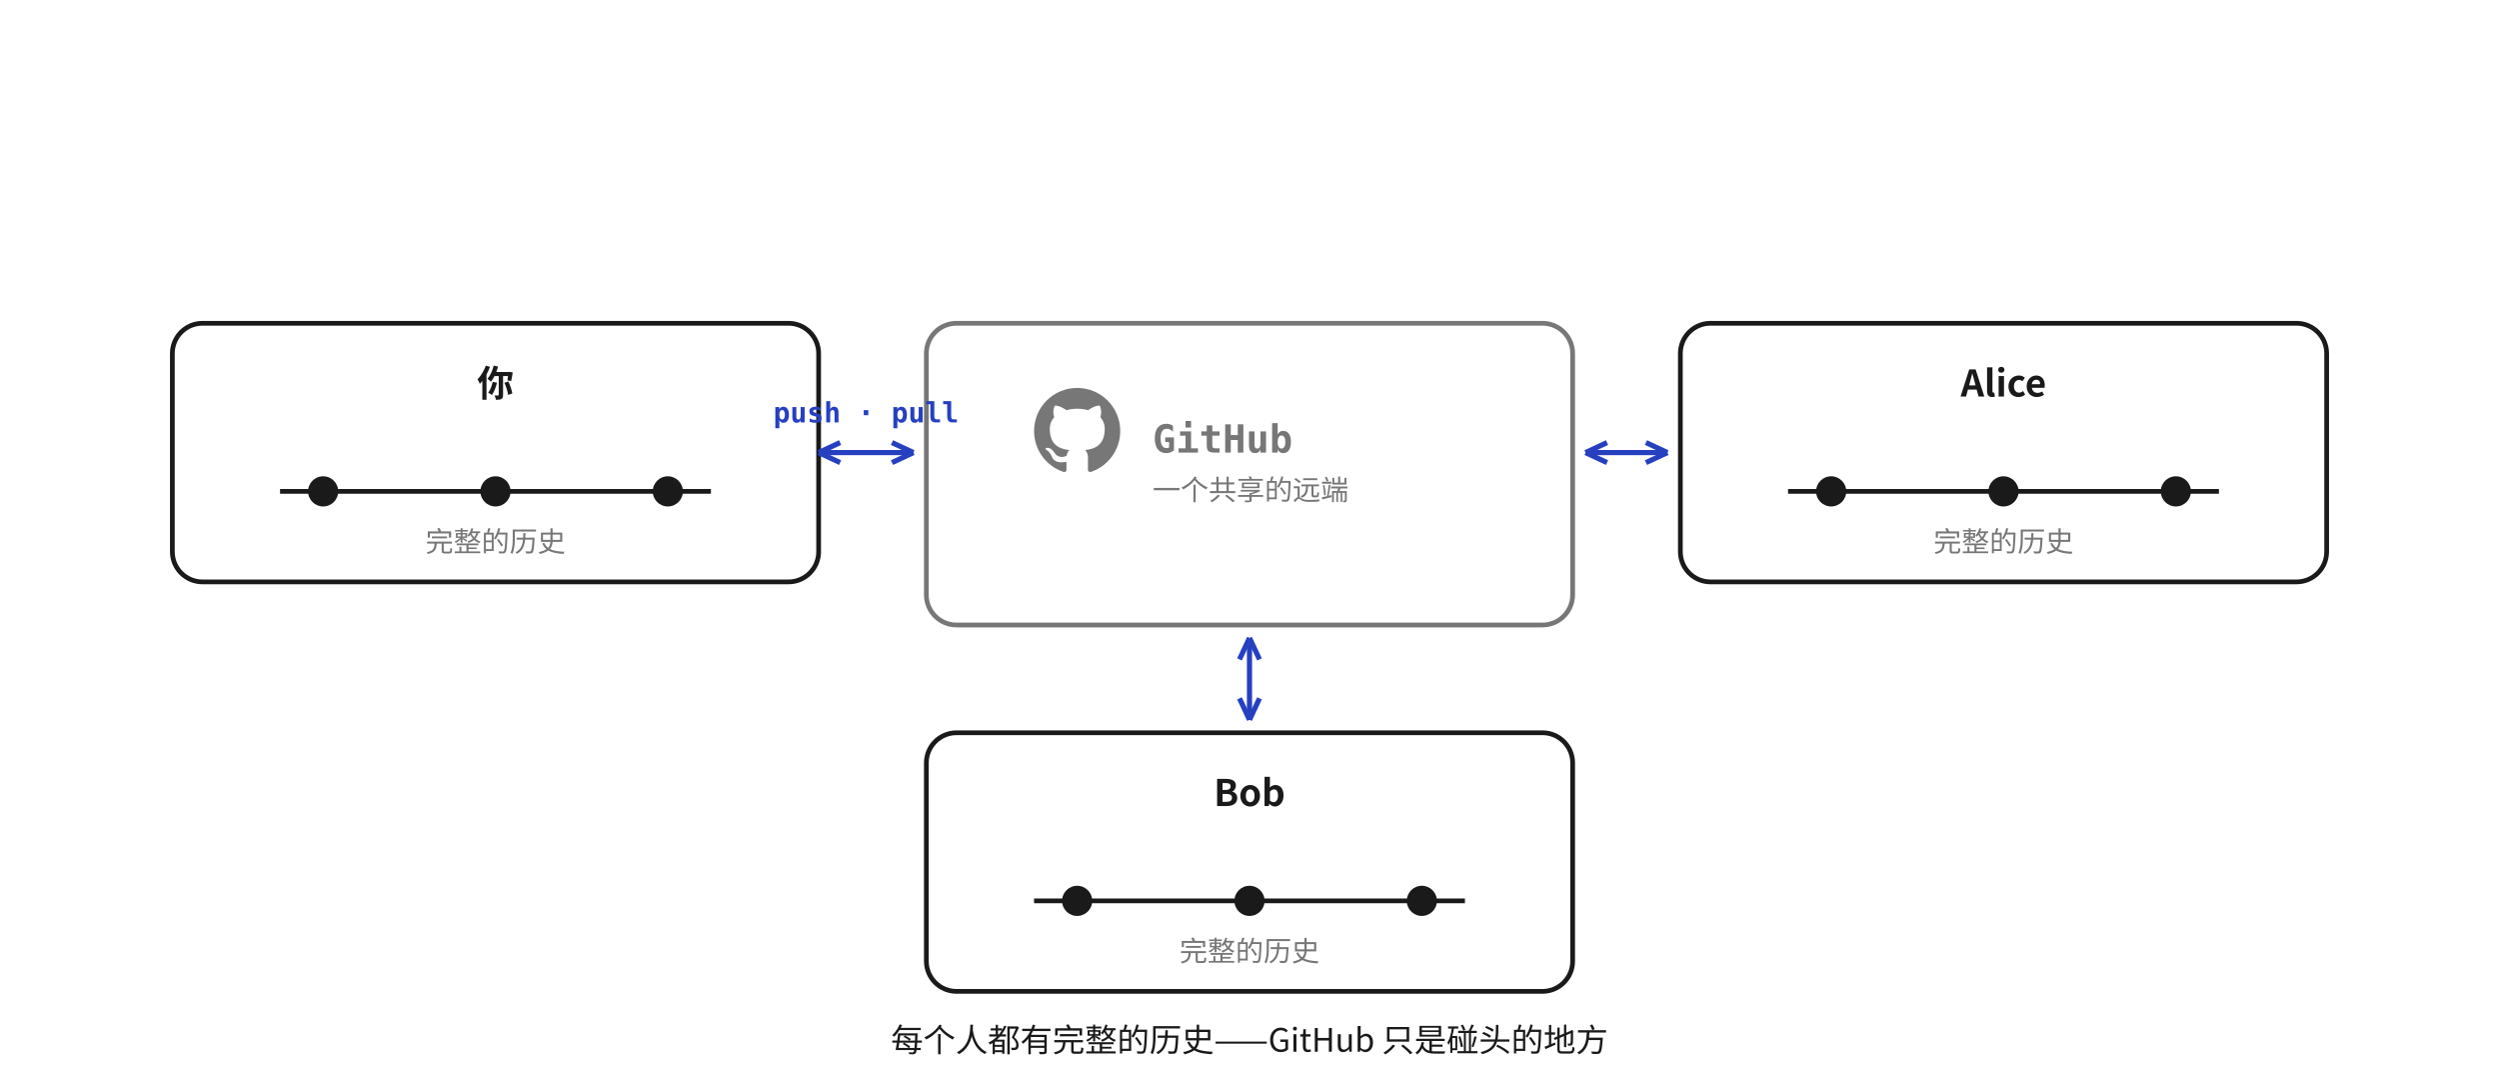
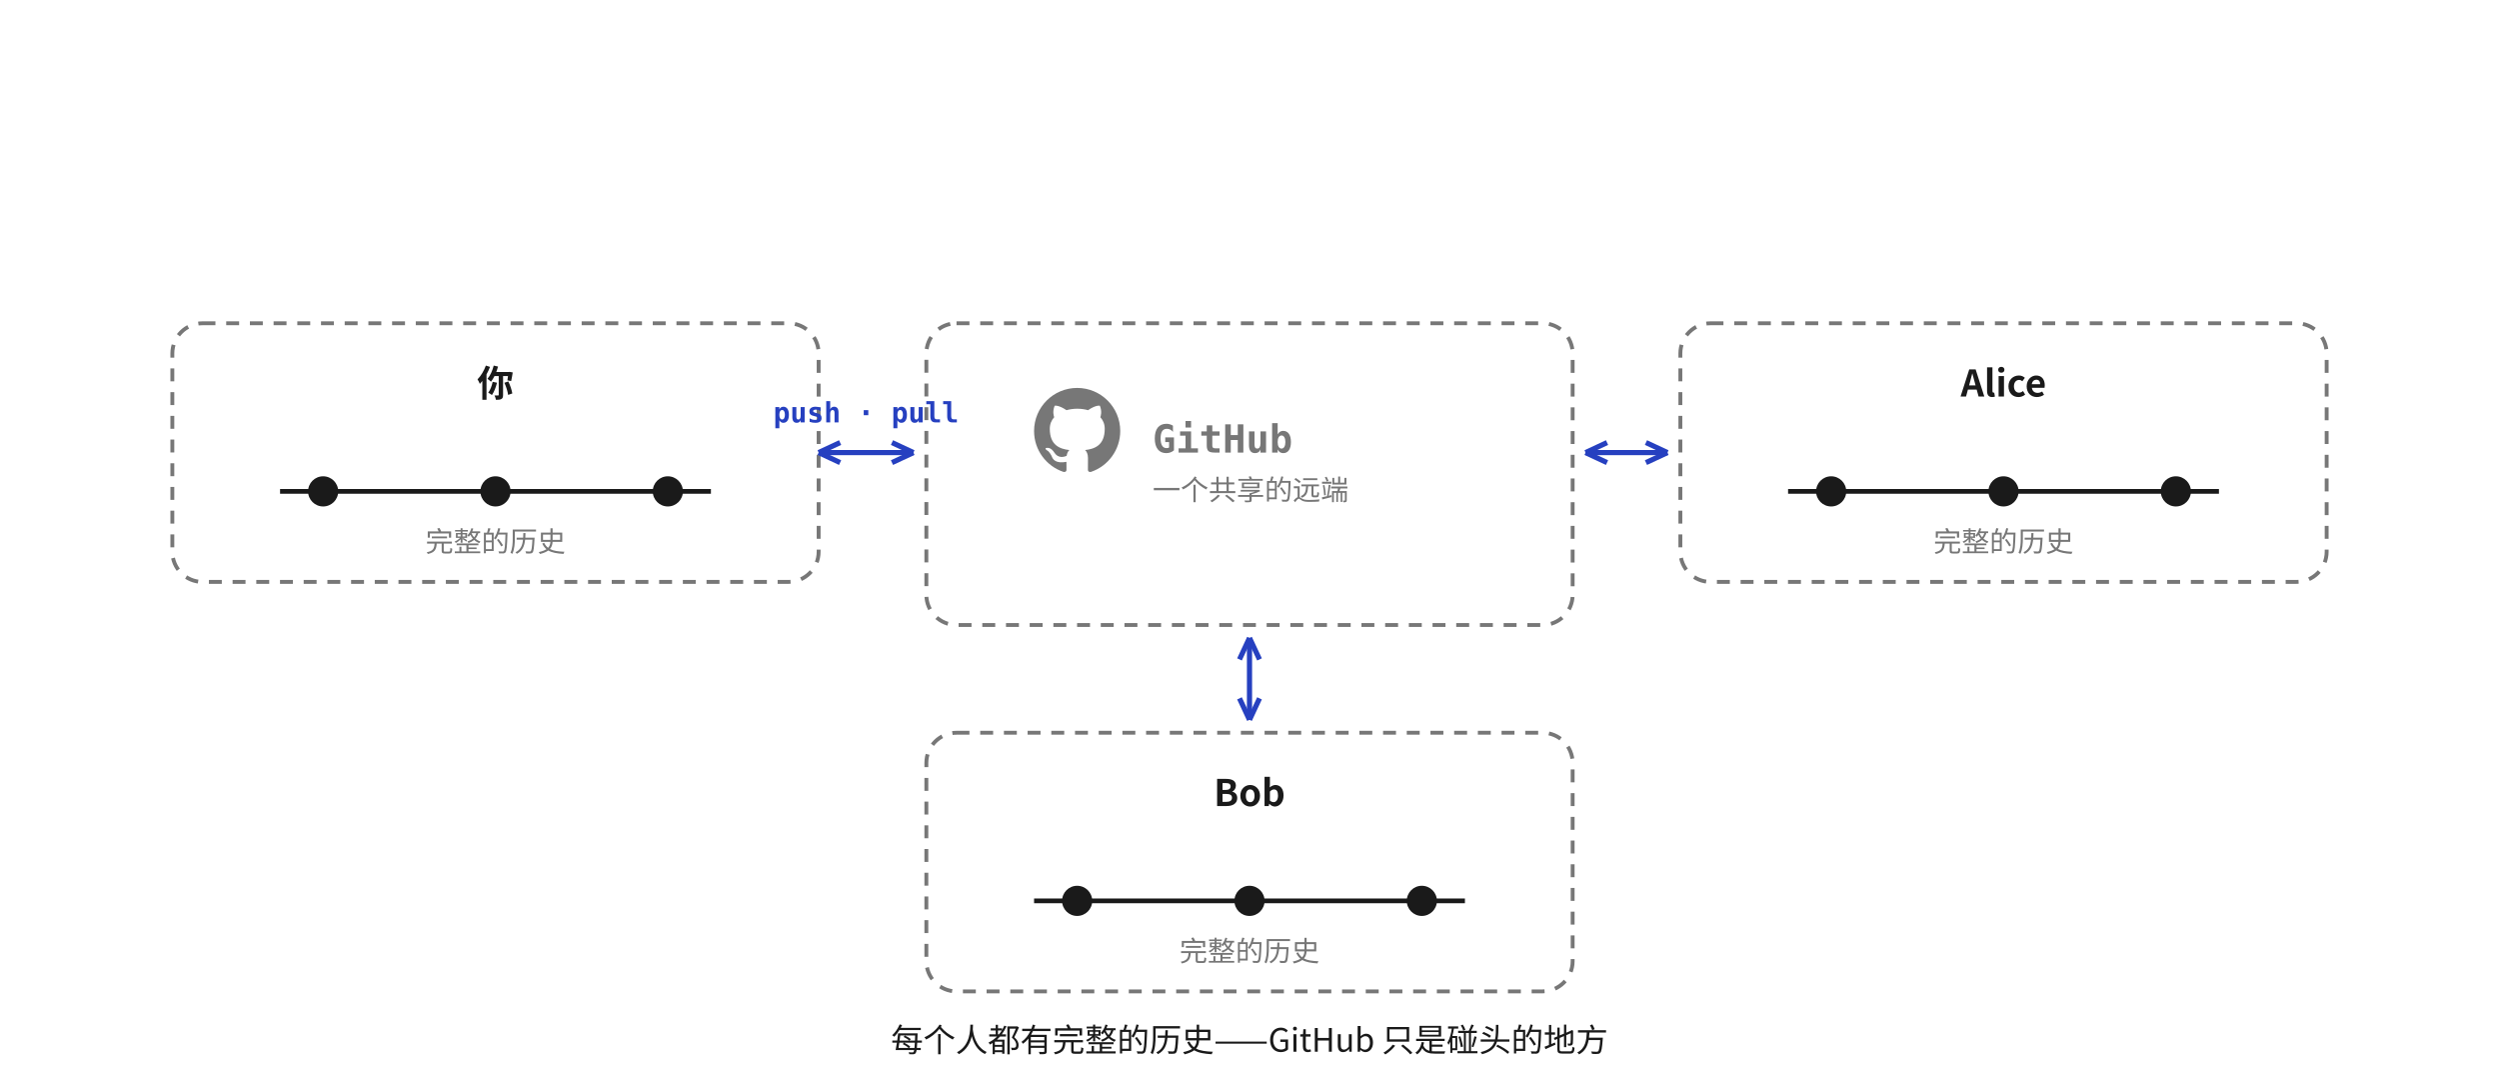
<svg xmlns="http://www.w3.org/2000/svg" width="1160" height="500" viewBox="0 0 1160 500" font-family="Droid Serif, Georgia, serif">
-   <rect x="430" y="150" width="300" height="140" rx="14" fill="none" stroke="#777777" stroke-width="2.2" />
+   <rect x="430" y="150" width="300" height="140" rx="14" fill="none" stroke="#777777" stroke-width="1.8" stroke-dasharray="6 5" />
  <path transform="translate(480.00,180.00) scale(2.5)" d="M8 0C3.58 0 0 3.58 0 8c0 3.54 2.29 6.53 5.47 7.59.4.07.55-.17.55-.38 0-.19-.01-.82-.01-1.49-2.01.37-2.53-.49-2.69-.94-.09-.23-.48-.94-.82-1.13-.28-.15-.68-.52-.01-.53.63-.01 1.08.58 1.23.82.72 1.21 1.87.87 2.33.66.07-.52.28-.87.51-1.07-1.78-.2-3.64-.89-3.64-3.95 0-.87.31-1.59.82-2.15-.08-.2-.36-1.02.08-2.12 0 0 .67-.21 2.2.82.64-.18 1.32-.27 2-.27.68 0 1.36.09 2 .27 1.53-1.04 2.2-.82 2.2-.82.44 1.1.16 1.92.08 2.12.51.56.82 1.27.82 2.15 0 3.07-1.87 3.75-3.65 3.95.29.25.54.73.54 1.48 0 1.07-.01 1.93-.01 2.2 0 .21.15.46.55.38A8.013 8.013 0 0 0 16 8c0-4.42-3.58-8-8-8z" fill="#777777" />
  <text x="535" y="210" text-anchor="start" font-family="Inconsolata, 'Ubuntu Mono', Consolas, Menlo, monospace" font-size="18" font-weight="bold" fill="#777777">GitHub</text>
  <text x="535" y="232" text-anchor="start" font-family="Droid Serif, Georgia, 'PingFang SC','Hiragino Sans GB','Microsoft YaHei','Noto Sans CJK SC', sans-serif" font-size="13" fill="#777777">一个共享的远端</text>
-   <rect x="80" y="150" width="300" height="120" rx="14" fill="none" stroke="#1a1a1a" stroke-width="2.2" />
+   <rect x="80" y="150" width="300" height="120" rx="14" fill="none" stroke="#777777" stroke-width="1.8" stroke-dasharray="6 5" />
  <text x="230" y="184" text-anchor="middle" font-family="Droid Serif, Georgia, 'PingFang SC','Hiragino Sans GB','Microsoft YaHei','Noto Sans CJK SC', sans-serif" font-size="17" font-weight="bold" fill="#1a1a1a">你</text>
  <line x1="130" y1="228" x2="330" y2="228" stroke="#1a1a1a" stroke-width="2.2" />
  <circle cx="150" cy="228" r="7" fill="#1a1a1a" />
  <circle cx="230" cy="228" r="7" fill="#1a1a1a" />
  <circle cx="310" cy="228" r="7" fill="#1a1a1a" />
  <text x="230" y="256" text-anchor="middle" font-family="Droid Serif, Georgia, 'PingFang SC','Hiragino Sans GB','Microsoft YaHei','Noto Sans CJK SC', sans-serif" font-size="13" fill="#777777">完整的历史</text>
-   <rect x="780" y="150" width="300" height="120" rx="14" fill="none" stroke="#1a1a1a" stroke-width="2.2" />
+   <rect x="780" y="150" width="300" height="120" rx="14" fill="none" stroke="#777777" stroke-width="1.8" stroke-dasharray="6 5" />
  <text x="930" y="184" text-anchor="middle" font-family="Droid Serif, Georgia, 'PingFang SC','Hiragino Sans GB','Microsoft YaHei','Noto Sans CJK SC', sans-serif" font-size="17" font-weight="bold" fill="#1a1a1a">Alice</text>
  <line x1="830" y1="228" x2="1030" y2="228" stroke="#1a1a1a" stroke-width="2.2" />
  <circle cx="850" cy="228" r="7" fill="#1a1a1a" />
  <circle cx="930" cy="228" r="7" fill="#1a1a1a" />
  <circle cx="1010" cy="228" r="7" fill="#1a1a1a" />
  <text x="930" y="256" text-anchor="middle" font-family="Droid Serif, Georgia, 'PingFang SC','Hiragino Sans GB','Microsoft YaHei','Noto Sans CJK SC', sans-serif" font-size="13" fill="#777777">完整的历史</text>
-   <rect x="430" y="340" width="300" height="120" rx="14" fill="none" stroke="#1a1a1a" stroke-width="2.2" />
+   <rect x="430" y="340" width="300" height="120" rx="14" fill="none" stroke="#777777" stroke-width="1.8" stroke-dasharray="6 5" />
  <text x="580" y="374" text-anchor="middle" font-family="Droid Serif, Georgia, 'PingFang SC','Hiragino Sans GB','Microsoft YaHei','Noto Sans CJK SC', sans-serif" font-size="17" font-weight="bold" fill="#1a1a1a">Bob</text>
  <line x1="480" y1="418" x2="680" y2="418" stroke="#1a1a1a" stroke-width="2.2" />
  <circle cx="500" cy="418" r="7" fill="#1a1a1a" />
  <circle cx="580" cy="418" r="7" fill="#1a1a1a" />
  <circle cx="660" cy="418" r="7" fill="#1a1a1a" />
  <text x="580" y="446" text-anchor="middle" font-family="Droid Serif, Georgia, 'PingFang SC','Hiragino Sans GB','Microsoft YaHei','Noto Sans CJK SC', sans-serif" font-size="13" fill="#777777">完整的历史</text>
  <line x1="380" y1="210" x2="424" y2="210" stroke="#2640c0" stroke-width="2.4" />
  <line x1="424" y1="210" x2="414.031" y2="214.649" stroke="#2640c0" stroke-width="2.4" />
  <line x1="424" y1="210" x2="414.031" y2="205.351" stroke="#2640c0" stroke-width="2.4" />
  <line x1="380" y1="210" x2="389.969" y2="205.351" stroke="#2640c0" stroke-width="2.4" />
  <line x1="380" y1="210" x2="389.969" y2="214.649" stroke="#2640c0" stroke-width="2.4" />
  <line x1="736" y1="210" x2="774" y2="210" stroke="#2640c0" stroke-width="2.4" />
  <line x1="774" y1="210" x2="764.031" y2="214.649" stroke="#2640c0" stroke-width="2.4" />
  <line x1="774" y1="210" x2="764.031" y2="205.351" stroke="#2640c0" stroke-width="2.4" />
  <line x1="736" y1="210" x2="745.969" y2="205.351" stroke="#2640c0" stroke-width="2.4" />
  <line x1="736" y1="210" x2="745.969" y2="214.649" stroke="#2640c0" stroke-width="2.4" />
  <line x1="580" y1="296" x2="580" y2="334" stroke="#2640c0" stroke-width="2.4" />
  <line x1="580" y1="334" x2="575.351" y2="324.031" stroke="#2640c0" stroke-width="2.4" />
  <line x1="580" y1="334" x2="584.649" y2="324.031" stroke="#2640c0" stroke-width="2.4" />
  <line x1="580" y1="296" x2="584.649" y2="305.969" stroke="#2640c0" stroke-width="2.4" />
  <line x1="580" y1="296" x2="575.351" y2="305.969" stroke="#2640c0" stroke-width="2.4" />
  <text x="402" y="196" text-anchor="middle" font-family="Inconsolata, 'Ubuntu Mono', Consolas, Menlo, monospace" font-size="13" font-weight="bold" fill="#2640c0">push · pull</text>
  <text x="580" y="488" text-anchor="middle" font-family="Droid Serif, Georgia, 'PingFang SC','Hiragino Sans GB','Microsoft YaHei','Noto Sans CJK SC', sans-serif" font-size="15" fill="#1a1a1a">每个人都有完整的历史——GitHub 只是碰头的地方</text>
</svg>
